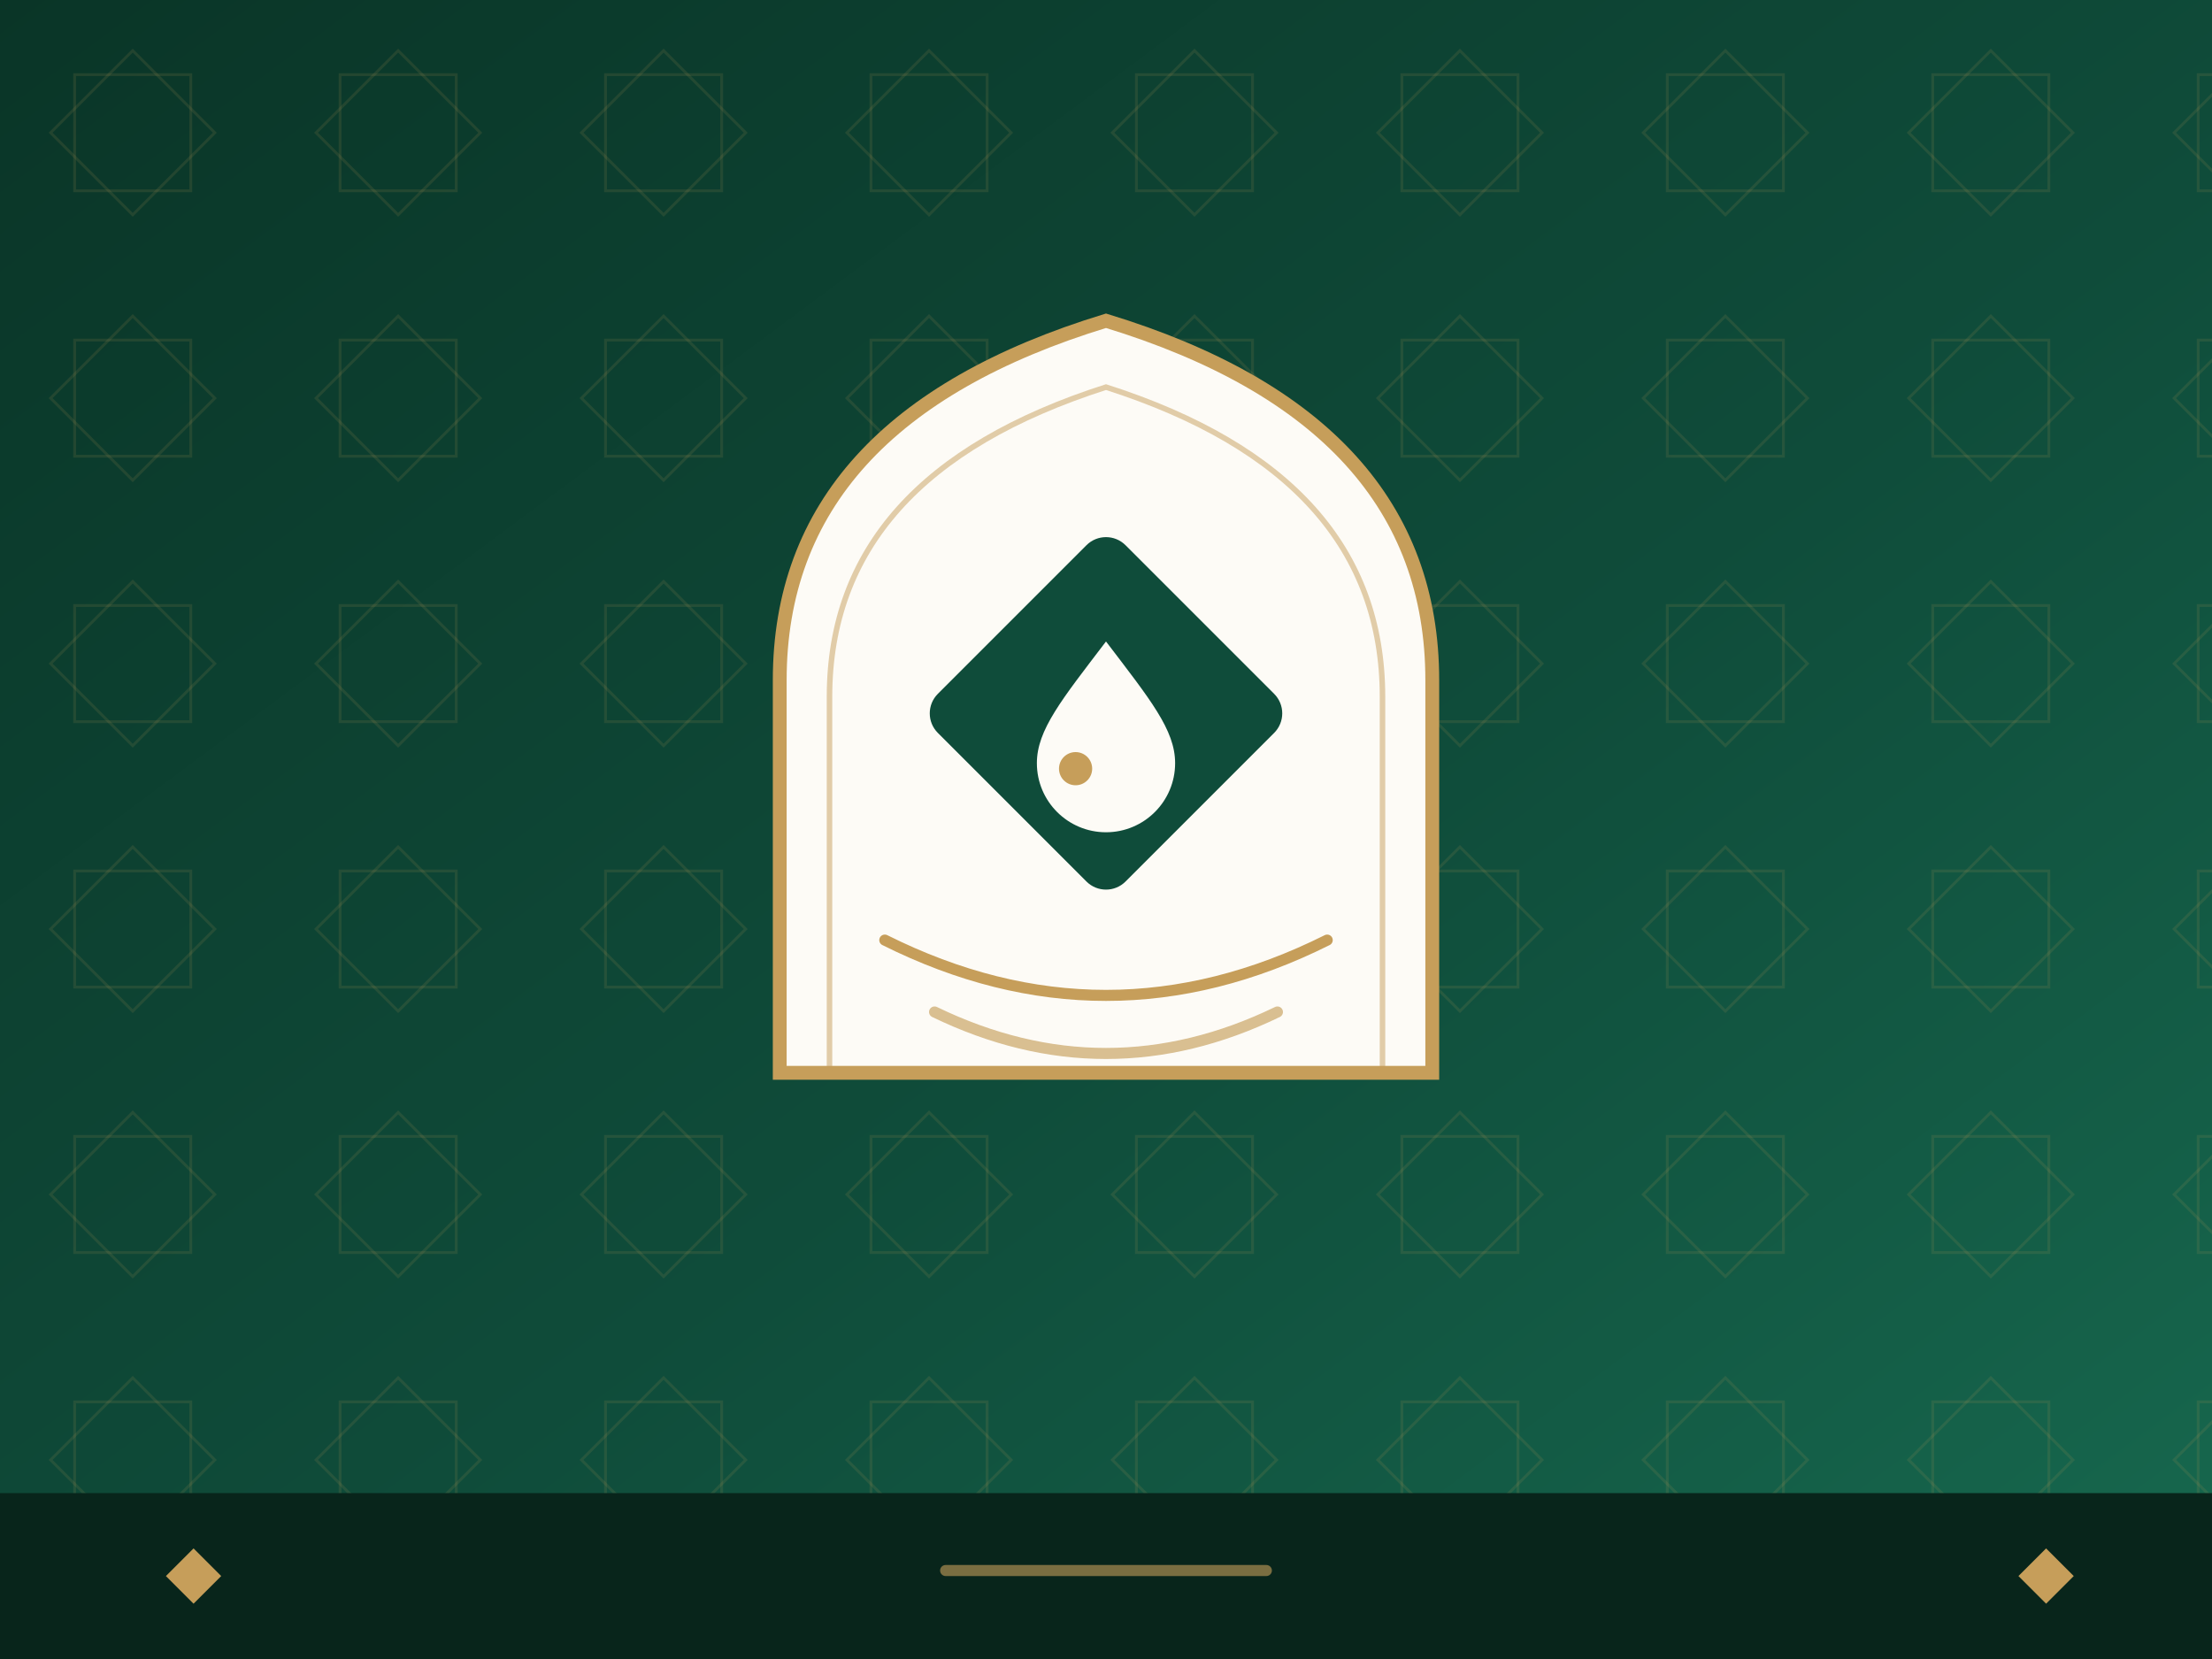
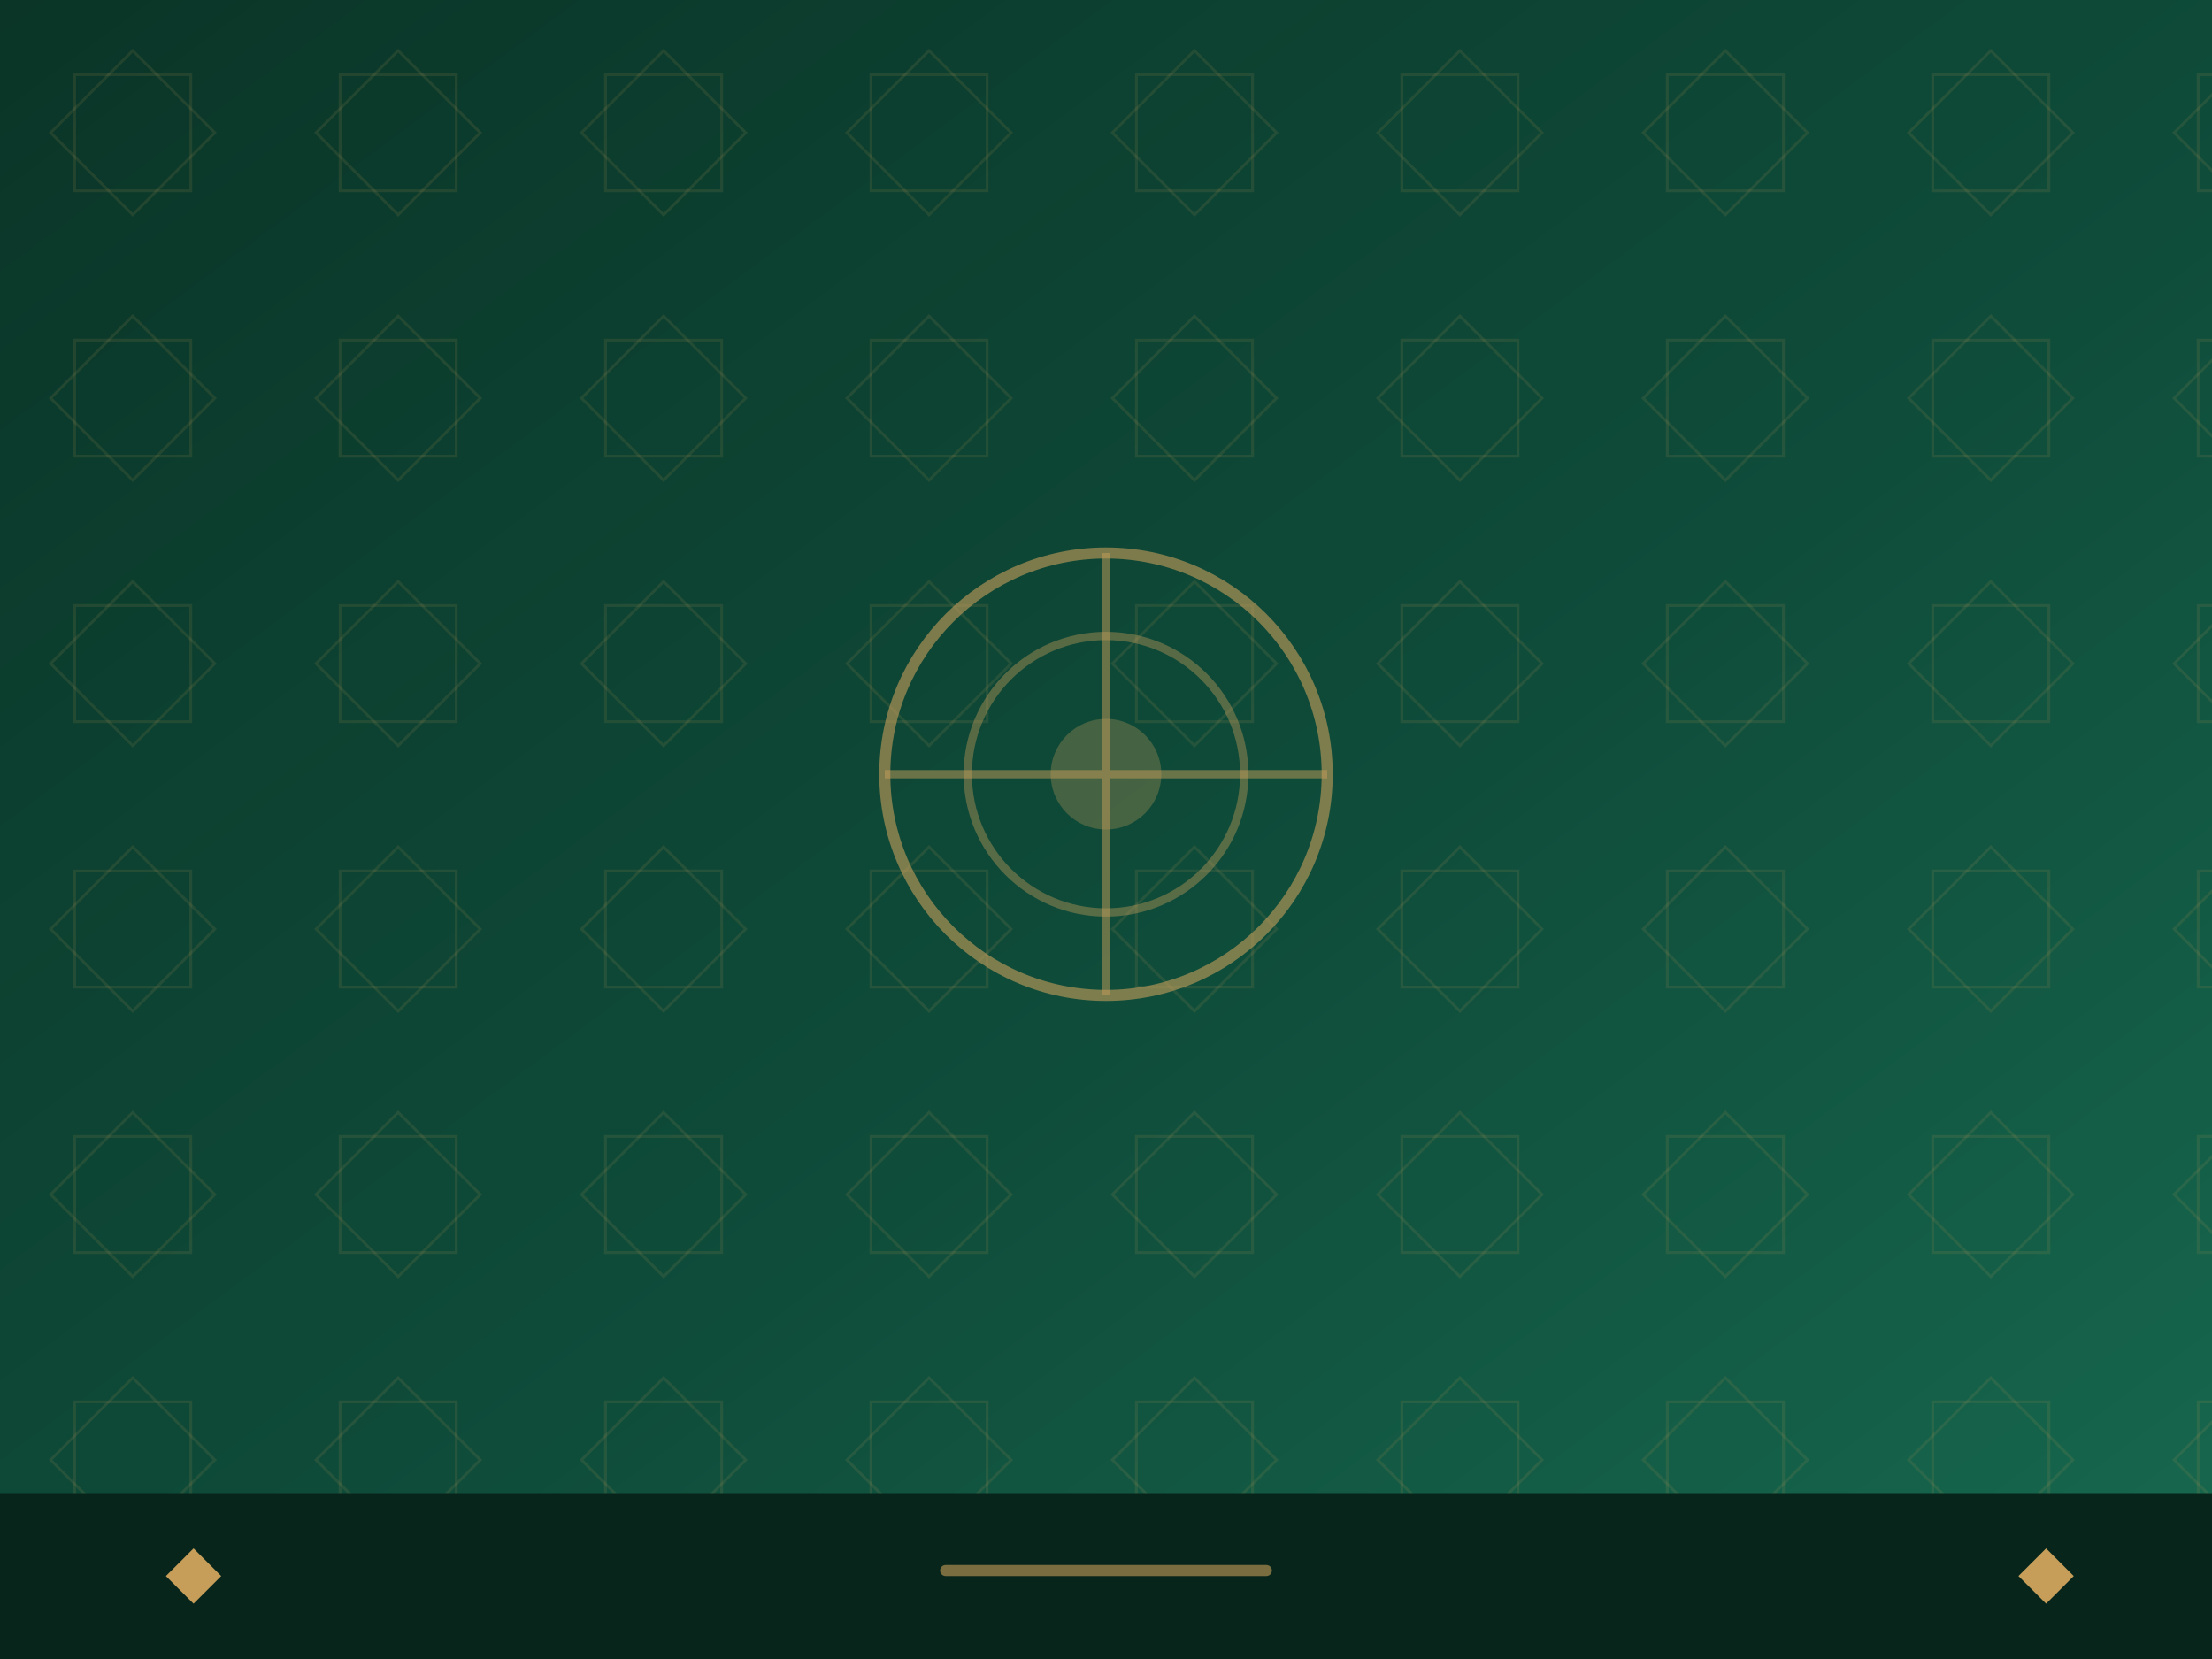
<svg xmlns="http://www.w3.org/2000/svg" viewBox="0 0 800 600">
  <defs>
    <linearGradient id="bg" x1="0" y1="0" x2="1" y2="1">
      <stop offset="0" stop-color="#0A3527" />
      <stop offset=".55" stop-color="#0F4C3A" />
      <stop offset="1" stop-color="#17694F" />
    </linearGradient>
    <pattern id="kh" width="96" height="96" patternUnits="userSpaceOnUse">
      <g fill="none" stroke="#C69E5A" stroke-opacity=".13">
        <rect x="27" y="27" width="42" height="42" />
        <rect x="27" y="27" width="42" height="42" transform="rotate(45 48 48)" />
      </g>
    </pattern>
  </defs>
  <rect width="800" height="600" fill="url(#bg)" />
  <rect width="800" height="600" fill="url(#kh)" />
-   <path d="M282 388 V246 Q282 152 400 116 Q518 152 518 246 V388 Z" fill="#FDFBF6" stroke="#C69E5A" stroke-width="5" />
-   <path d="M300 388 V252 Q300 172 400 140 Q500 172 500 252 V388 Z" fill="none" stroke="#C69E5A" stroke-width="2" opacity=".5" />
-   <g transform="rotate(45 400 258)">
-     <rect x="352" y="210" width="96" height="96" rx="10" fill="#0F4C3A" />
-   </g>
-   <path d="M400 232 c-16 21 -25 32 -25 44 a25 25 0 0 0 50 0 c0 -12 -9 -23 -25 -44 Z" fill="#FDFBF6" />
-   <circle cx="389" cy="278" r="6" fill="#C69E5A" />
-   <g fill="none" stroke="#C69E5A" stroke-width="4" stroke-linecap="round">
-     <path d="M320 340 q80 40 160 0" />
-     <path d="M338 366 q62 30 124 0" opacity=".65" />
-   </g>
+   <circle cx="400" cy="280" r="80" fill="none" stroke="#C69E5A" stroke-width="4" opacity=".6" />
+   <circle cx="400" cy="280" r="50" fill="none" stroke="#C69E5A" stroke-width="3" opacity=".4" />
+   <circle cx="400" cy="280" r="20" fill="#C69E5A" opacity=".3" />
+   <path d="M400 200 L400 360 M320 280 L480 280" stroke="#C69E5A" stroke-width="3" opacity=".5" />
  <rect y="540" width="800" height="60" fill="#08251B" />
  <g fill="#C69E5A">
    <path d="M60 570 l10 -10 10 10 -10 10 Z M730 570 l10 -10 10 10 -10 10 Z" />
    <rect x="340" y="566" width="120" height="4" rx="2" opacity=".6" />
  </g>
</svg>
